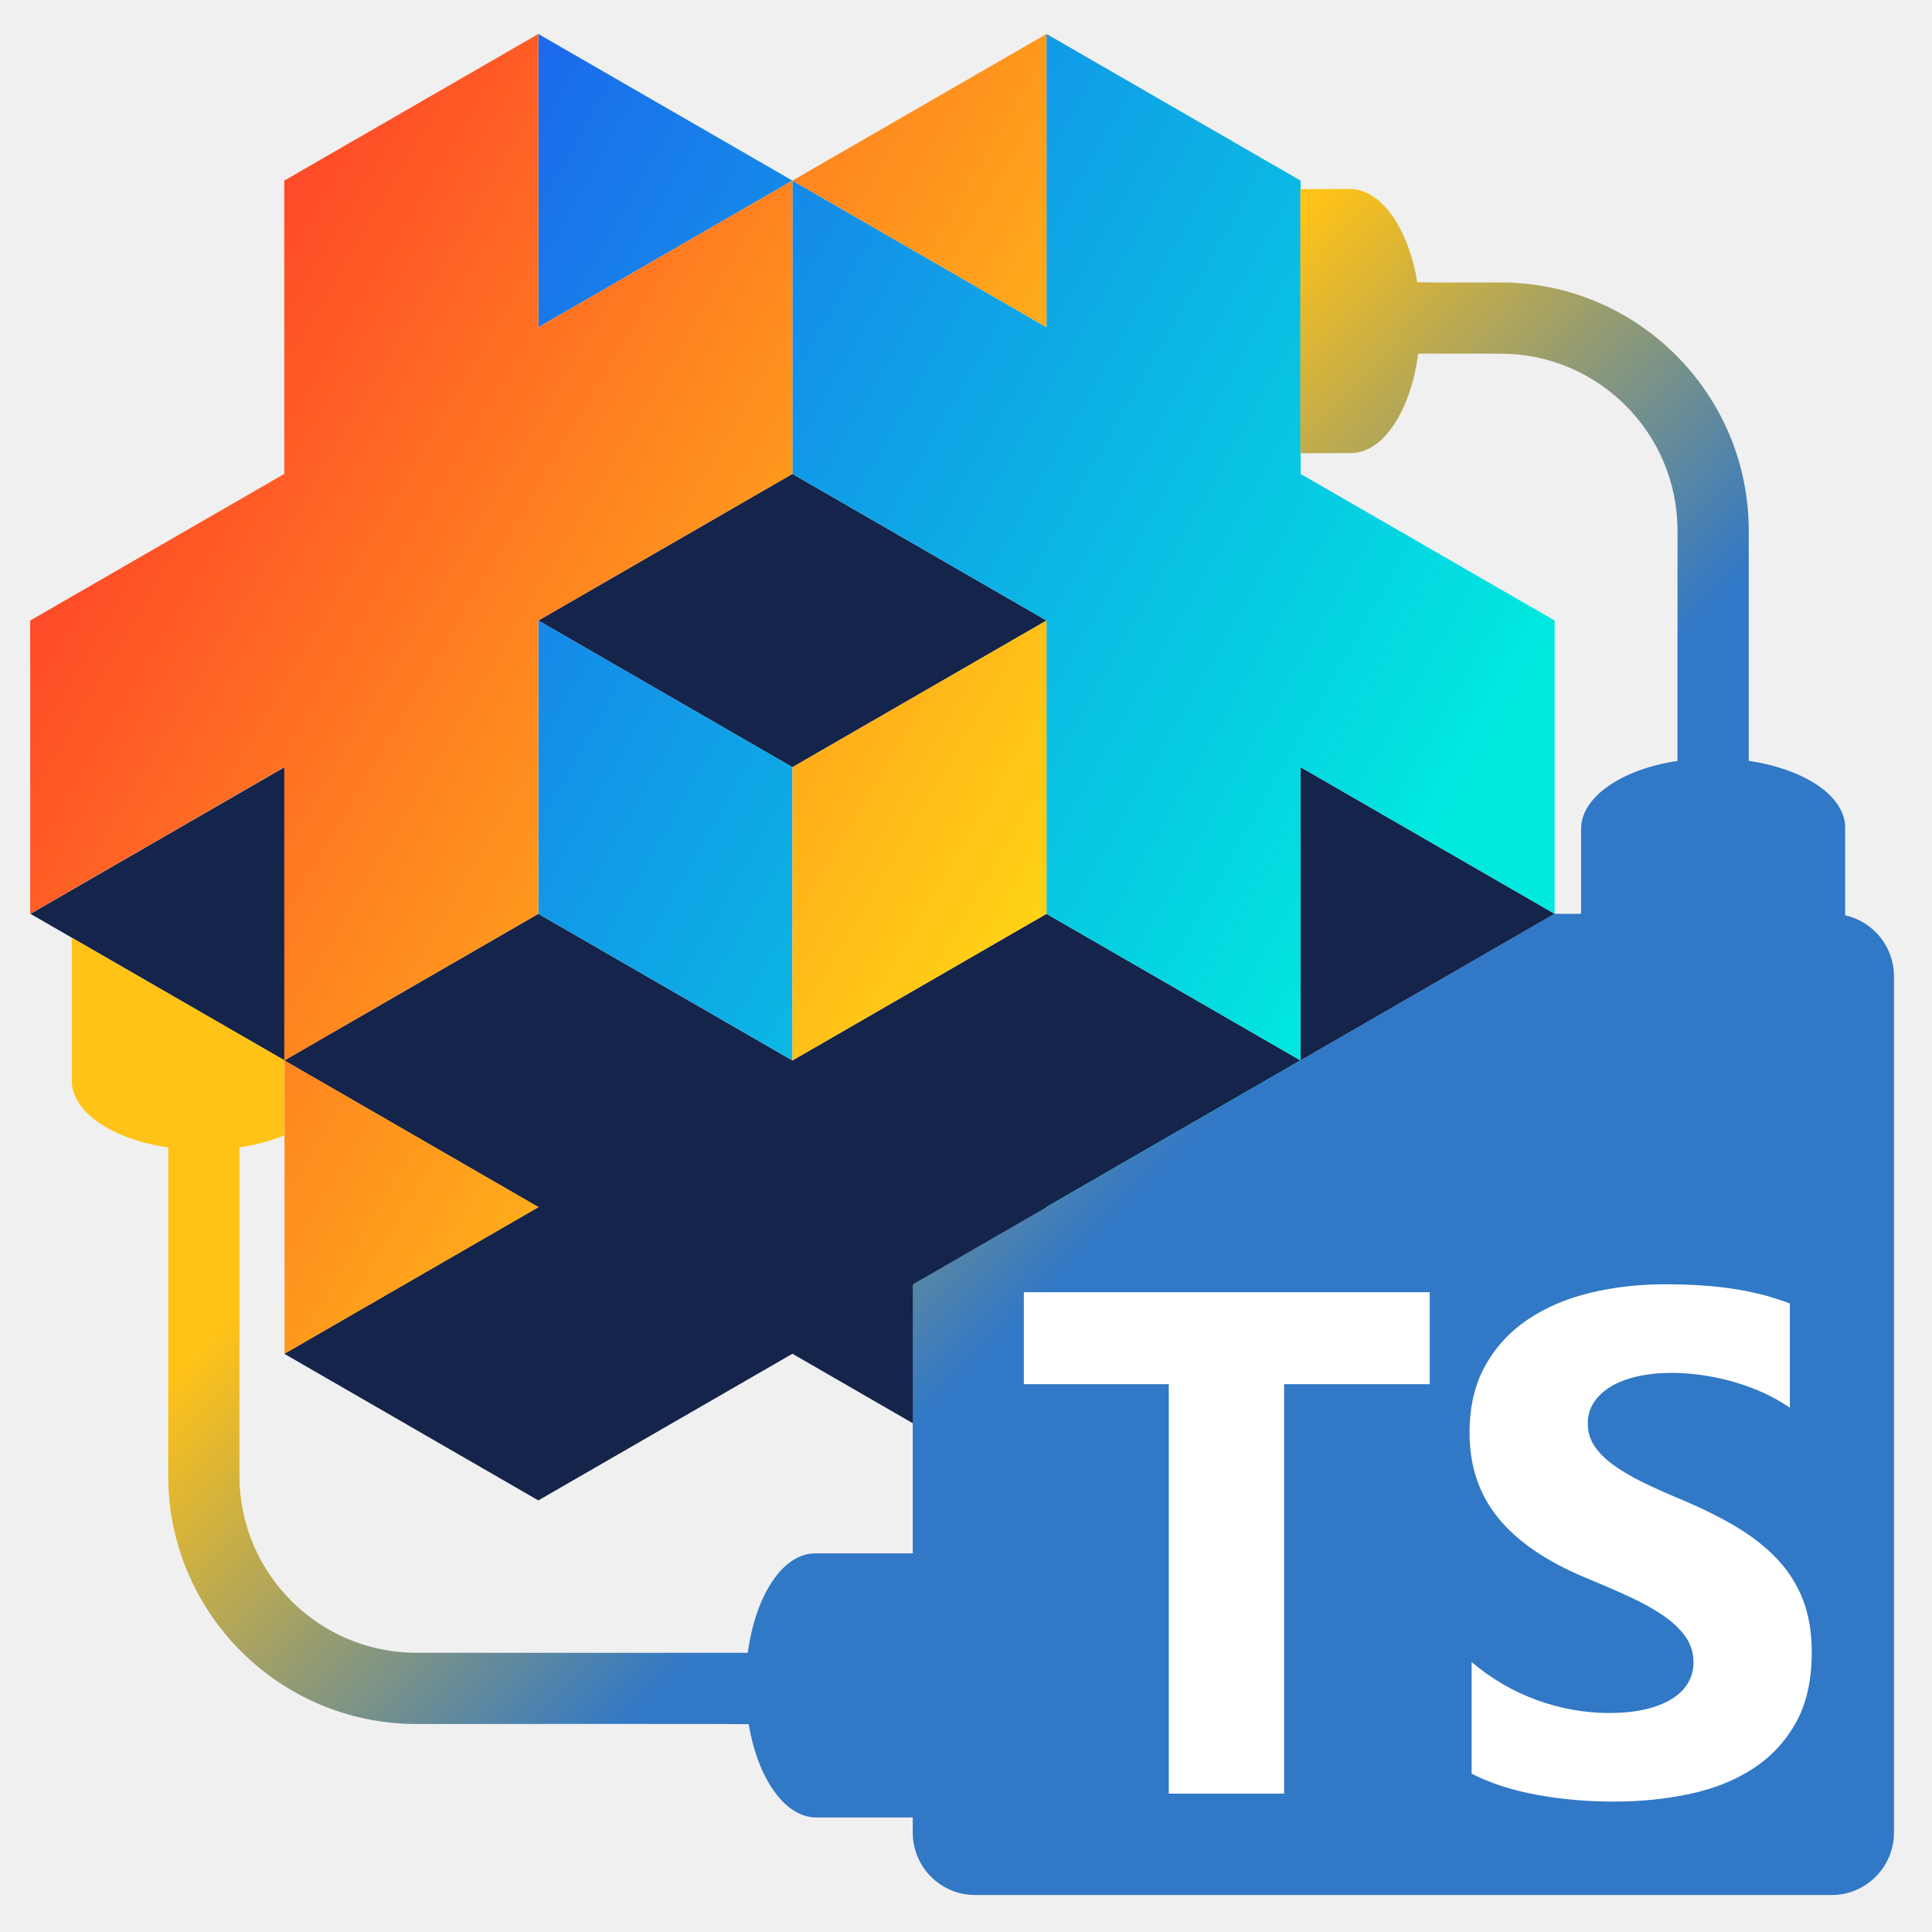
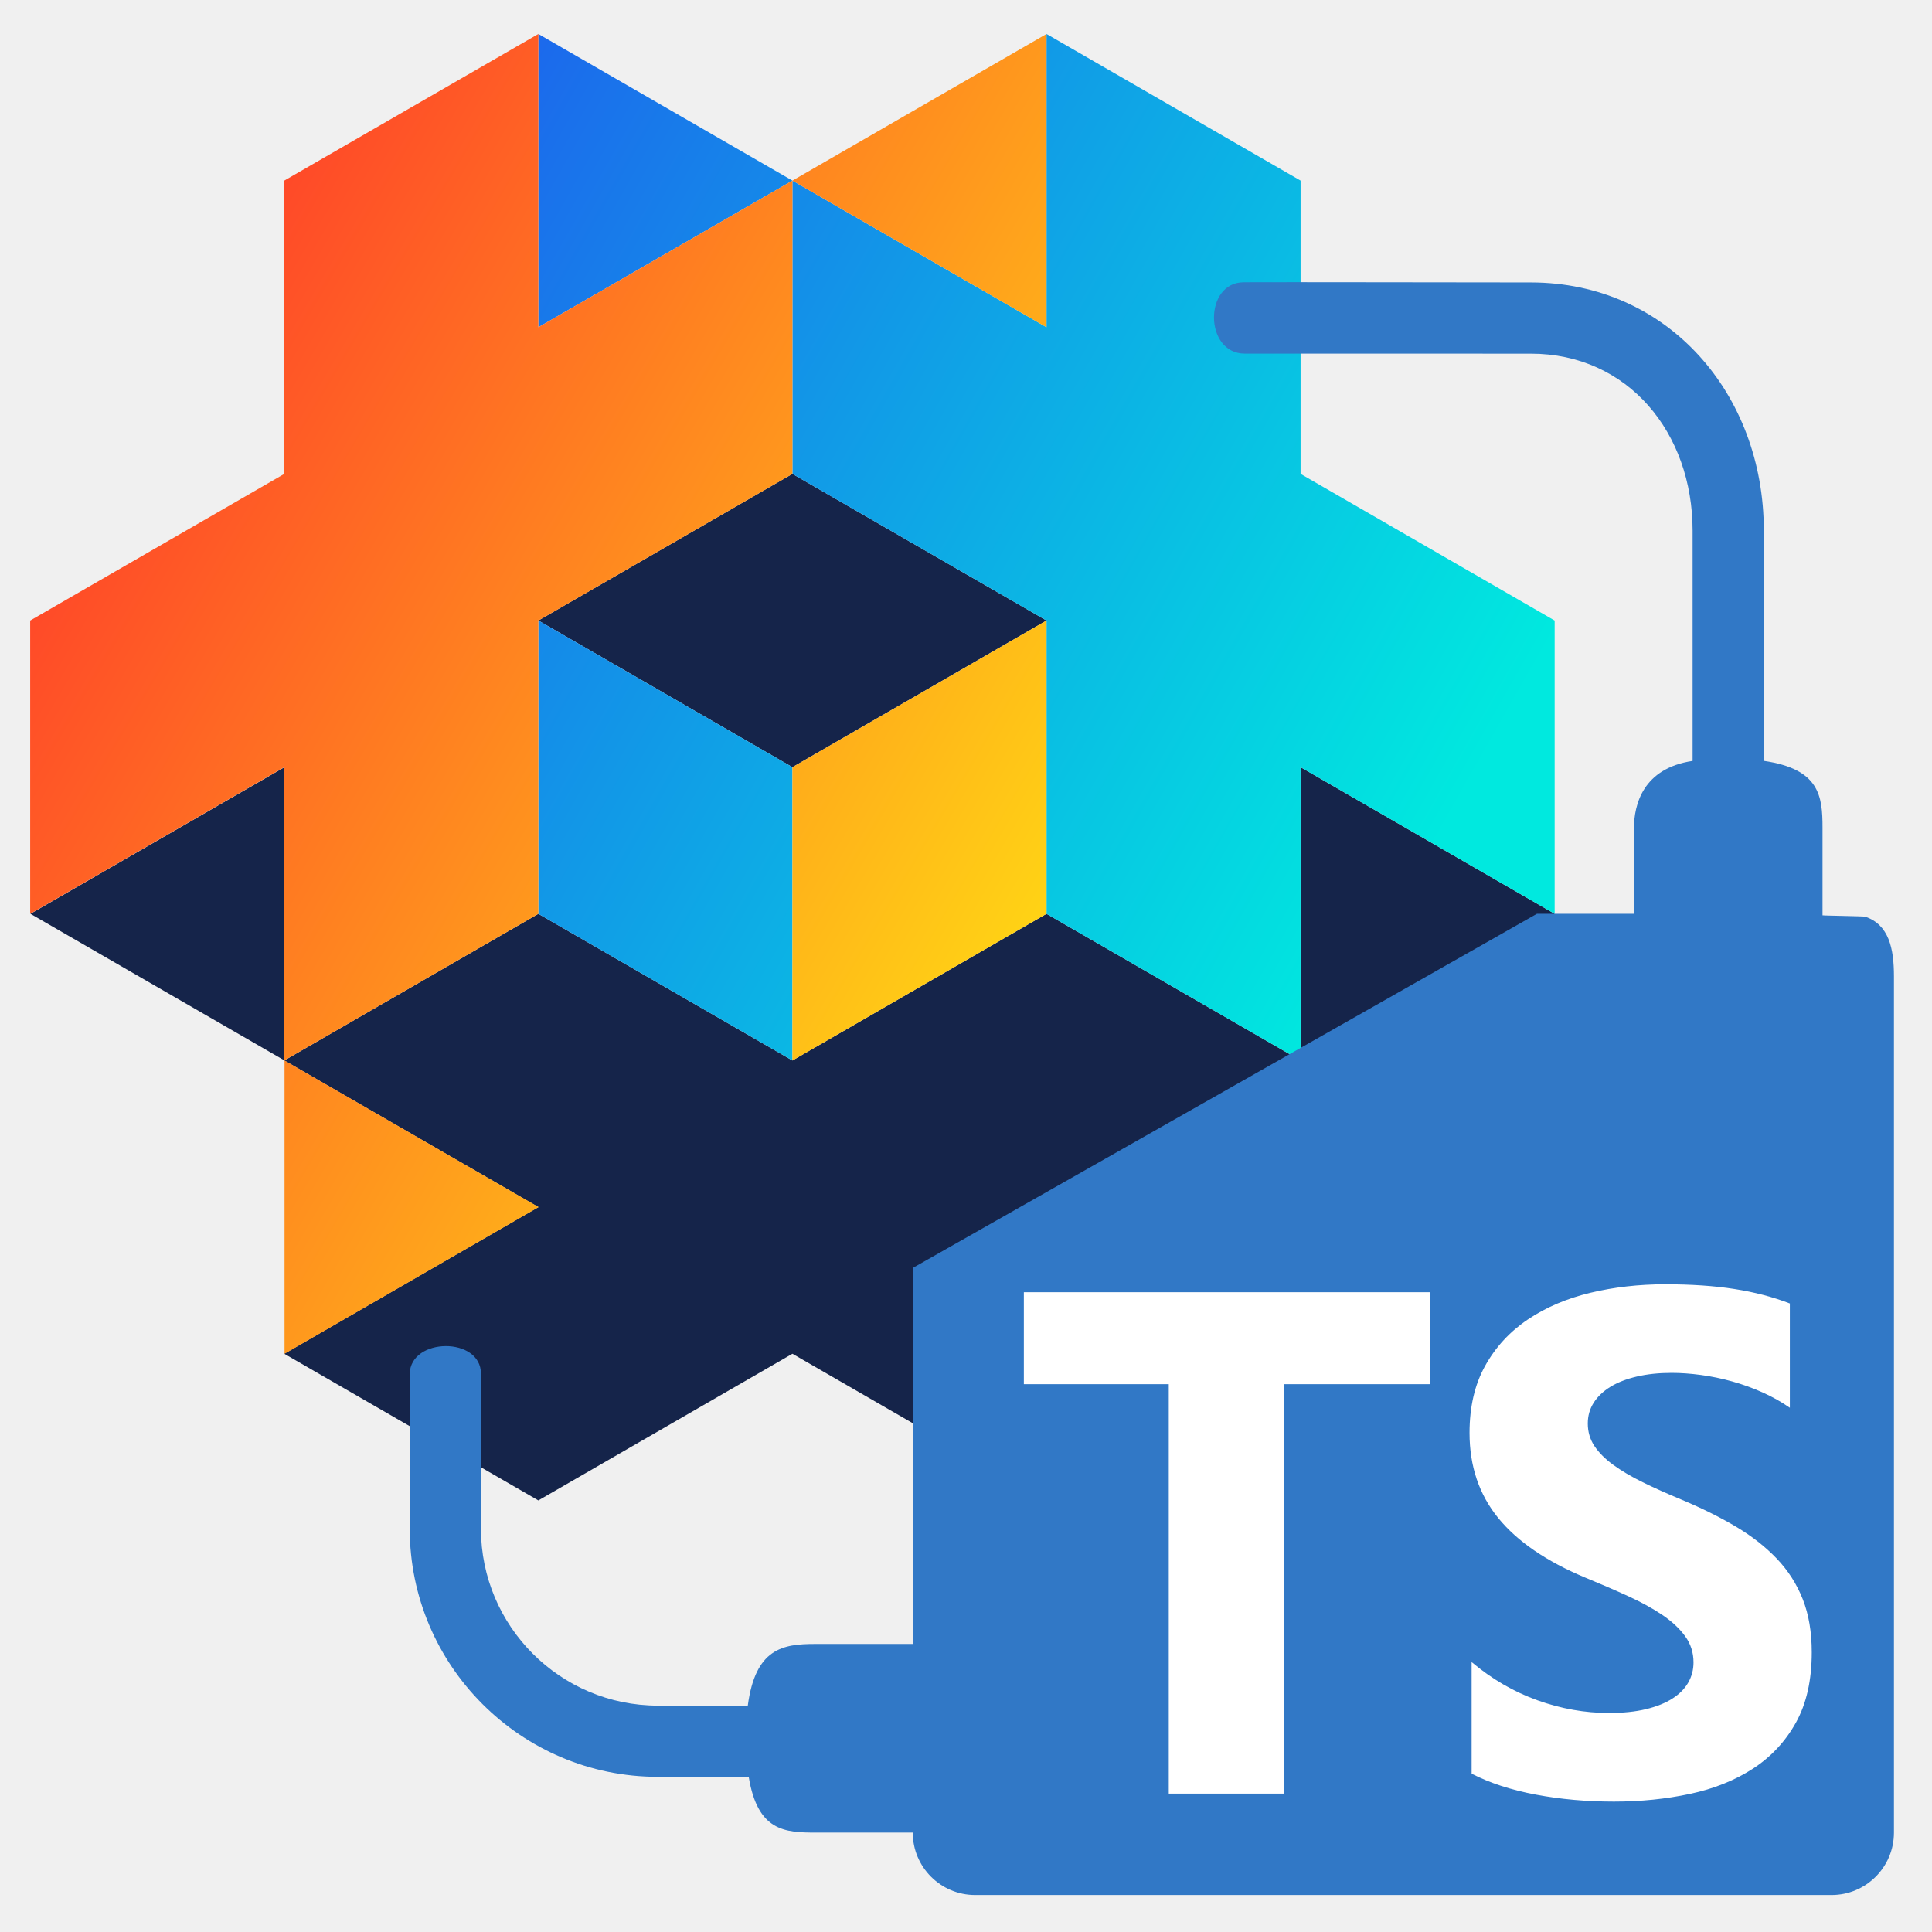
<svg xmlns="http://www.w3.org/2000/svg" width="100%" height="100%" viewBox="0 0 256 256" version="1.1" xml:space="preserve" style="fill-rule:evenodd;clip-rule:evenodd;stroke-linejoin:round;stroke-miterlimit:2;">
  <g transform="matrix(0.834711,0,0,0.834711,157.5868,-207.5165)">
    <path d="M-22.667,347.115L-63,370.394L-103.333,347.115L-63,323.836L-22.667,347.115ZM17.667,370.394L17.667,416.952L58,393.673L17.667,370.394ZM-183.959,393.673L-143.626,416.952L-143.626,370.394L-183.959,393.673ZM-63,463.509L-22.667,486.788L17.666,463.509L-22.667,440.23L17.666,416.951L-22.667,393.673L-63,416.952L-103.333,393.673L-143.666,416.952L-103.333,440.231L-143.666,463.51L-103.333,486.789L-63,463.509Z" style="fill:rgb(21,36,74);fill-rule:nonzero;" />
    <path d="M17.625,416.952L17.625,463.51L-22.708,440.231L17.625,416.952ZM-63,416.952L-63,370.394L-103.333,347.115L-103.333,393.673L-63,416.952ZM-103.333,254L-103.333,300.558L-63,277.279L-103.333,254ZM-22.667,393.673L17.666,416.952L17.666,370.394L58,393.673L58,347.115L17.667,323.836L17.667,277.278L-22.667,254L-22.667,300.558L-63,277.279L-63,323.837L-22.667,347.116L-22.667,393.673Z" style="fill:url(#_Linear1);fill-rule:nonzero;" />
    <path d="M-22.667,393.674L-63,416.952L-63,370.394L-22.667,347.115L-22.667,393.674Z" style="fill:url(#_Linear2);" />
    <path d="M-103.292,440.231L-143.625,463.51L-143.625,416.952L-103.292,440.231Z" style="fill:url(#_Linear3);" />
    <path d="M-143.667,416.952L-143.667,370.394L-184,393.673L-184,347.115L-143.666,323.837L-143.666,277.279L-103.333,254L-103.333,300.557L-63,277.279L-63,323.836L-103.333,347.115L-103.334,393.673L-143.667,416.952Z" style="fill:url(#_Linear4);" />
    <path d="M-63,277.279L-22.667,300.558L-22.667,254L-63,277.279Z" style="fill:url(#_Linear5);" />
  </g>
  <g transform="matrix(0.471865,0,0,0.471865,-24.73111,62.3243)">
-     <path d="M488.904,124.533L496.396,124.534L496.396,100.697C496.396,91.72 507.763,83.951 523.475,81.596L523.475,16.908C523.475,-10.483 501.191,-32.767 473.801,-32.767L450.664,-32.781C448.522,-16.729 440.882,-4.862 431.789,-4.862L417.555,-4.805L417.555,-78.964L431.432,-79.021C440.241,-79.021 447.887,-68.075 450.395,-52.818C460.07,-52.688 456.546,-52.767 473.801,-52.767C512.219,-52.767 543.475,-21.511 543.475,16.908L543.475,81.582C559.1,83.874 570.555,91.406 570.555,100.34L570.555,124.952C578.39,126.696 584.255,133.695 584.255,142.052L584.255,382.546C584.255,392.213 576.405,400.064 566.738,400.064L326.243,400.064C316.576,400.064 308.726,392.213 308.726,382.546L308.726,378.291L281.63,378.291C272.82,378.291 265.175,367.345 262.667,352.088C252.991,351.959 186.58,352.038 169.325,352.038C130.907,352.038 99.651,320.782 99.651,282.363L99.651,190.138C84.026,187.846 72.571,180.314 72.571,171.38L72.571,131.233L132.31,165.669L132.31,186.706C128.596,188.249 124.315,189.425 119.651,190.124L119.651,282.363C119.651,309.754 141.935,332.038 169.325,332.038L262.398,332.052C264.539,315.999 272.179,304.132 281.272,304.132L308.726,304.132L308.726,228.591L488.904,124.533Z" style="fill:url(#_Linear6);" />
+     <path d="M483.987,124.532L511.231,124.534L511.231,100.697C511.242,93.79 513.791,83.683 527.714,81.596L527.714,16.908C527.714,-10.483 509.668,-32.767 482.278,-32.767L401.922,-32.781C390.586,-32.828 390.393,-52.741 401.653,-52.818C411.328,-52.884 465.023,-52.767 482.278,-52.767C520.696,-52.767 547.714,-21.511 547.714,16.908L547.714,81.582C563.339,83.874 564.198,91.406 564.198,100.34L564.198,124.952C564.687,125.061 575.748,125.19 576.19,125.339C582.825,127.576 584.255,134.217 584.255,142.052L584.255,382.546C584.255,392.213 576.405,400.064 566.738,400.064L326.243,400.064C316.576,400.064 308.726,392.213 308.726,382.546L308.726,382.53L281.63,382.53C272.82,382.53 265.175,382.18 262.667,366.923C252.991,366.794 254.396,366.873 237.141,366.873C198.723,366.873 167.467,335.617 167.467,297.198L167.467,253.716C167.646,243.443 187.504,243.213 187.467,253.702L187.467,297.198C187.467,324.589 209.751,346.873 237.141,346.873L262.398,346.887C264.539,330.834 272.179,329.563 281.272,329.563L308.726,329.563L308.726,223.977L483.987,124.532Z" style="fill:rgb(49,120,198);" />
  </g>
  <g transform="matrix(1.054559,0,0,1.054559,116.6843,115.3369)">
    <path d="M74.262,99.468L74.262,113.494C76.535,114.662 79.222,115.539 82.325,116.123C85.427,116.708 88.698,117 92.135,117C95.486,117 98.668,116.679 101.683,116.036C104.699,115.393 107.342,114.334 109.615,112.858C111.887,111.382 113.686,109.454 115.012,107.072C116.337,104.691 117,101.747 117,98.241C117,95.699 116.621,93.471 115.864,91.557C115.106,89.643 114.014,87.941 112.586,86.45C111.159,84.96 109.447,83.623 107.452,82.44C105.456,81.257 103.206,80.139 100.7,79.087C98.865,78.327 97.219,77.59 95.762,76.874C94.306,76.158 93.067,75.427 92.048,74.682C91.028,73.937 90.242,73.148 89.688,72.315C89.135,71.483 88.858,70.54 88.858,69.488C88.858,68.524 89.105,67.655 89.601,66.88C90.096,66.106 90.795,65.441 91.698,64.886C92.601,64.331 93.708,63.9 95.019,63.593C96.33,63.286 97.787,63.133 99.389,63.133C100.555,63.133 101.785,63.221 103.082,63.396C104.378,63.571 105.682,63.841 106.993,64.207C108.304,64.572 109.578,65.032 110.817,65.587C112.055,66.143 113.198,66.785 114.247,67.516L114.247,54.411C112.12,53.593 109.797,52.986 107.277,52.592C104.757,52.197 101.866,52 98.603,52C95.282,52 92.135,52.358 89.164,53.074C86.192,53.79 83.577,54.907 81.32,56.427C79.062,57.946 77.277,59.882 75.967,62.234C74.656,64.587 74,67.399 74,70.672C74,74.85 75.202,78.415 77.605,81.366C80.009,84.317 83.658,86.816 88.552,88.861C90.475,89.65 92.266,90.424 93.927,91.184C95.587,91.944 97.022,92.733 98.231,93.551C99.44,94.369 100.394,95.26 101.093,96.225C101.793,97.189 102.142,98.285 102.142,99.512C102.142,100.418 101.924,101.258 101.487,102.032C101.05,102.806 100.387,103.478 99.499,104.048C98.61,104.618 97.503,105.064 96.177,105.385C94.852,105.706 93.301,105.867 91.523,105.867C88.494,105.867 85.493,105.334 82.521,104.267C79.55,103.201 76.797,101.601 74.262,99.468ZM50.703,64.554L69,64.554L69,53L18,53L18,64.554L36.208,64.554L36.208,116L50.703,116L50.703,64.554Z" style="fill:white;" />
  </g>
  <defs>
    <linearGradient id="_Linear1" x1="0" y1="0" x2="1" y2="0" gradientUnits="userSpaceOnUse" gradientTransform="matrix(163.6911,93.983,-93.983,163.6911,-124.5723,288.6794)">
      <stop offset="0" style="stop-color:rgb(28,104,236);stop-opacity:1" />
      <stop offset="1" style="stop-color:rgb(0,233,223);stop-opacity:1" />
    </linearGradient>
    <linearGradient id="_Linear2" x1="0" y1="0" x2="1" y2="0" gradientUnits="userSpaceOnUse" gradientTransform="matrix(154.358,88.999,-88.999,154.358,-178.1252,303.9923)">
      <stop offset="0" style="stop-color:rgb(255,60,42);stop-opacity:1" />
      <stop offset="1" style="stop-color:rgb(255,210,21);stop-opacity:1" />
    </linearGradient>
    <linearGradient id="_Linear3" x1="0" y1="0" x2="1" y2="0" gradientUnits="userSpaceOnUse" gradientTransform="matrix(154.358,88.999,-88.999,154.358,-178.1252,303.9923)">
      <stop offset="0" style="stop-color:rgb(255,60,42);stop-opacity:1" />
      <stop offset="1" style="stop-color:rgb(255,210,21);stop-opacity:1" />
    </linearGradient>
    <linearGradient id="_Linear4" x1="0" y1="0" x2="1" y2="0" gradientUnits="userSpaceOnUse" gradientTransform="matrix(154.358,88.999,-88.999,154.358,-178.1252,303.9923)">
      <stop offset="0" style="stop-color:rgb(255,60,42);stop-opacity:1" />
      <stop offset="1" style="stop-color:rgb(255,210,21);stop-opacity:1" />
    </linearGradient>
    <linearGradient id="_Linear5" x1="0" y1="0" x2="1" y2="0" gradientUnits="userSpaceOnUse" gradientTransform="matrix(154.358,88.999,-88.999,154.358,-178.1252,303.9923)">
      <stop offset="0" style="stop-color:rgb(255,60,42);stop-opacity:1" />
      <stop offset="1" style="stop-color:rgb(255,210,21);stop-opacity:1" />
    </linearGradient>
-     <linearGradient id="_Linear6" x1="0" y1="0" x2="1" y2="0" gradientUnits="userSpaceOnUse" gradientTransform="matrix(114.2471,110.5531,-110.5531,114.2471,89.33794,267.738)">
-       <stop offset="0" style="stop-color:rgb(255,194,23);stop-opacity:1" />
-       <stop offset="1" style="stop-color:rgb(49,120,198);stop-opacity:1" />
-     </linearGradient>
  </defs>
</svg>
